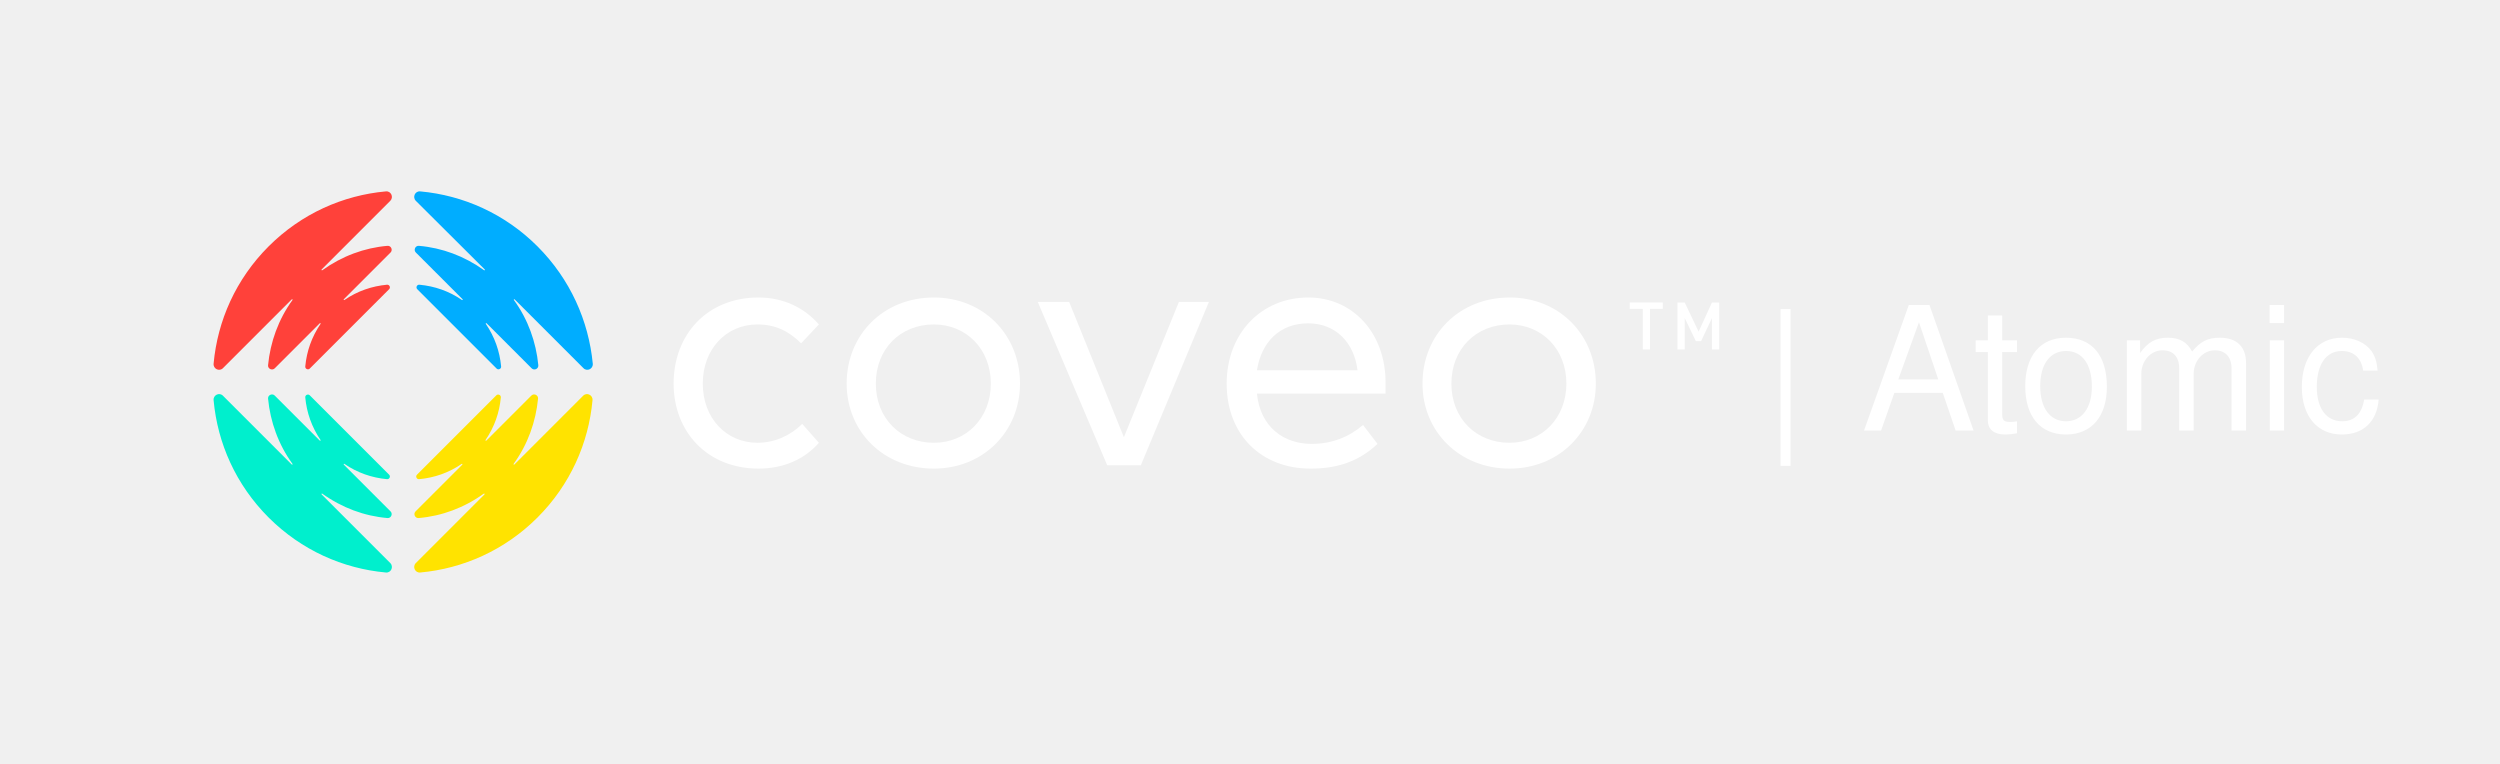
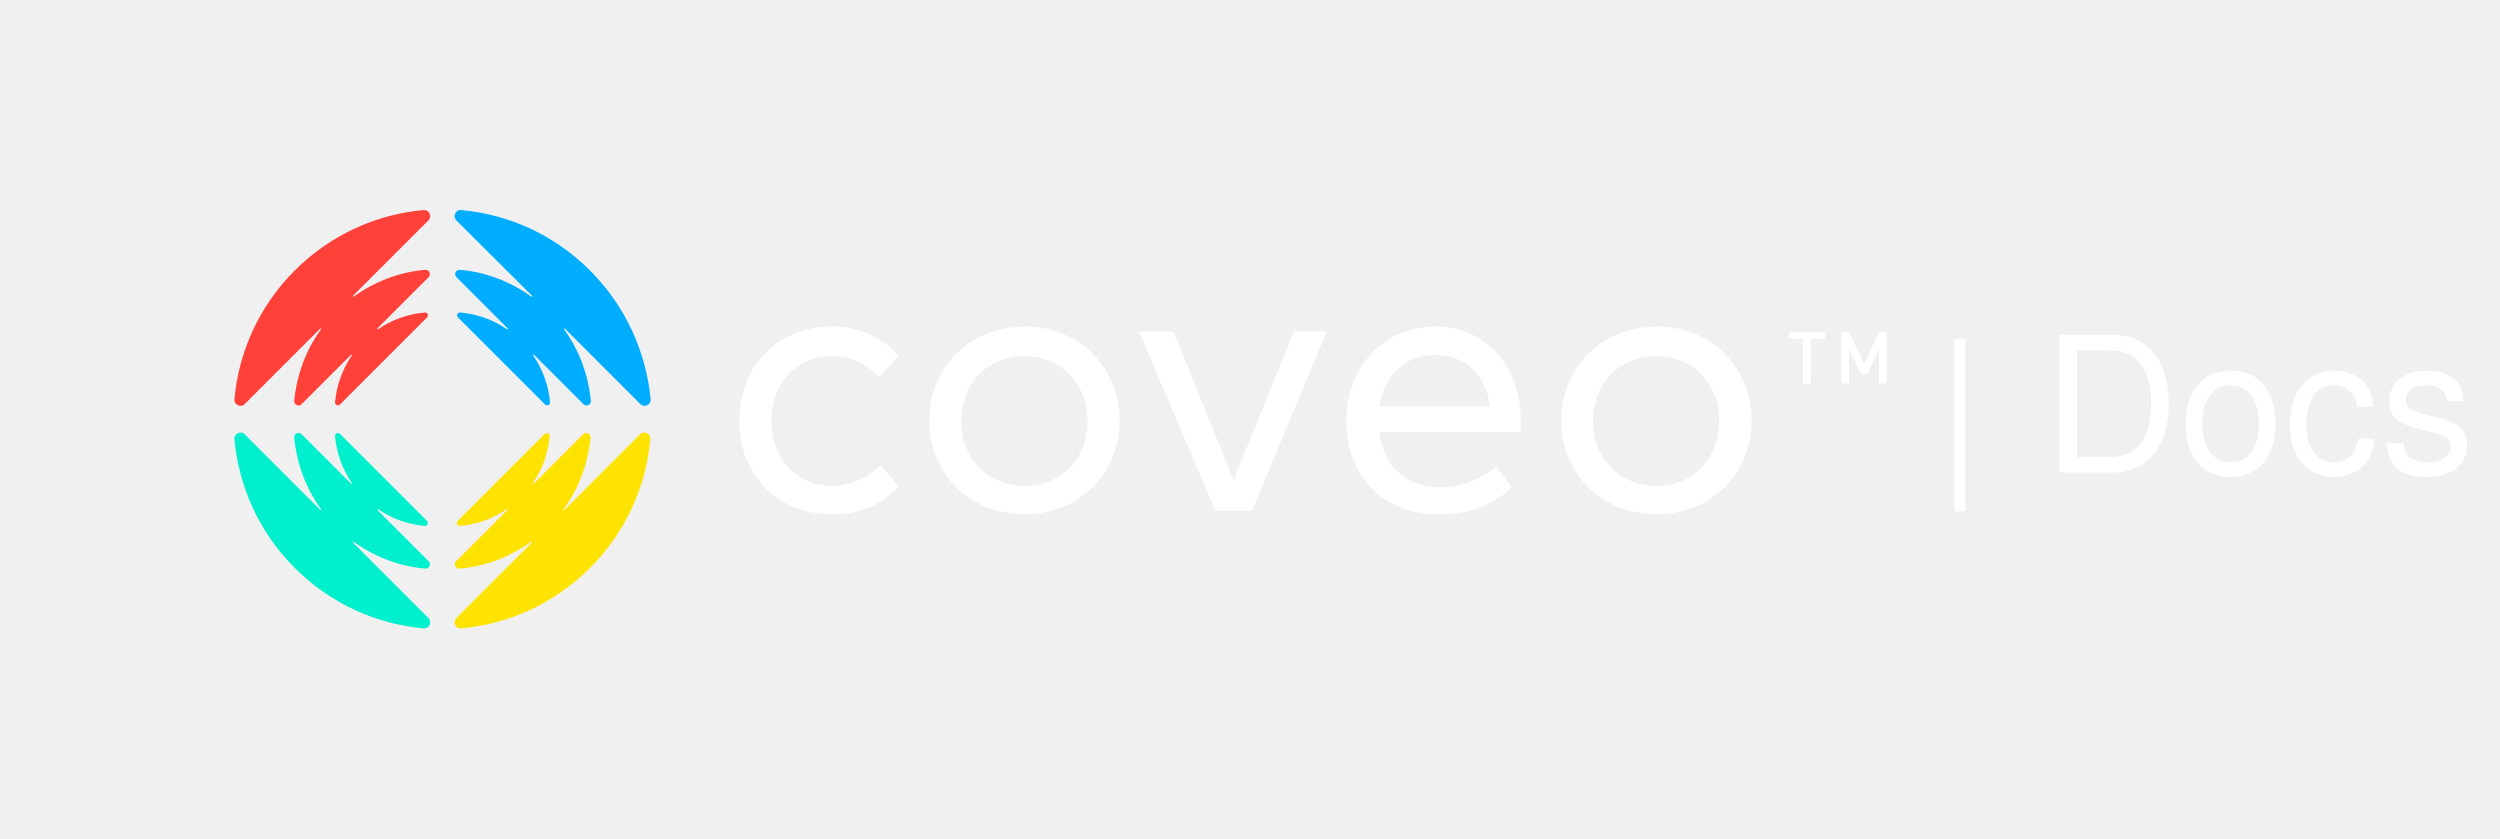
- <svg xmlns="http://www.w3.org/2000/svg" viewBox="0 0 900 275">
+ <svg xmlns="http://www.w3.org/2000/svg" viewBox="0 0 820 275">
  <g>
    <g>
      <path fill="#00ADFF" d="M193.5,88.7c-11.8-11.8-26.8-18.4-42.2-19.8c-1.9-0.2-2.9,2.1-1.6,3.4L174.5,97c0.2,0.2-0.1,0.4-0.2,0.3         c-7.1-5.1-15.2-8.1-23.5-8.8c-1.3-0.1-2,1.5-1.1,2.4l16.8,16.8c0.2,0.2,0,0.4-0.2,0.3c-4.6-3.2-9.9-5-15.3-5.5         c-0.9-0.1-1.4,1-0.8,1.6l28.6,28.6c0.6,0.6,1.7,0.1,1.6-0.8c-0.5-5.4-2.3-10.6-5.5-15.3c-0.1-0.2,0.1-0.4,0.3-0.2l16.2,16.2         c0.9,0.9,2.5,0.2,2.4-1.1c-0.8-8.3-3.7-16.5-8.8-23.5c-0.1-0.2,0.1-0.4,0.3-0.2l24.7,24.7c1.3,1.4,3.6,0.3,3.4-1.6         C211.9,115.5,205.3,100.5,193.5,88.7" />
      <path fill="#FF413A" d="M96.7,88.7c11.8-11.8,26.8-18.4,42.2-19.8c1.9-0.2,2.9,2.1,1.6,3.4L115.8,97c-0.2,0.2,0.1,0.4,0.2,0.3         c7.1-5.1,15.2-8.1,23.5-8.8c1.3-0.1,2,1.5,1.1,2.4l-16.8,16.8c-0.2,0.2,0,0.4,0.2,0.3c4.6-3.2,9.9-5,15.3-5.5         c0.9-0.1,1.4,1,0.8,1.6l-28.6,28.6c-0.6,0.6-1.7,0.1-1.6-0.8c0.5-5.4,2.3-10.6,5.5-15.3c0.1-0.2-0.1-0.4-0.3-0.2l-16.2,16.2         c-0.9,0.9-2.5,0.2-2.4-1.1c0.8-8.3,3.7-16.5,8.8-23.5c0.1-0.2-0.1-0.4-0.3-0.2l-24.7,24.7c-1.3,1.4-3.6,0.3-3.4-1.6         C78.3,115.5,84.9,100.5,96.7,88.7" />
      <path fill="#00EFCD" d="M96.7,186.3c11.8,11.8,26.8,18.4,42.2,19.8c1.9,0.2,2.9-2.1,1.6-3.4L115.8,178c-0.2-0.2,0.1-0.4,0.2-0.3         c7.1,5.1,15.2,8.1,23.5,8.8c1.3,0.1,2-1.5,1.1-2.4l-16.8-16.8c-0.2-0.2,0-0.4,0.2-0.3c4.6,3.2,9.9,5,15.3,5.5         c0.9,0.1,1.4-1,0.8-1.6l-28.6-28.6c-0.6-0.6-1.7-0.1-1.6,0.8c0.5,5.4,2.3,10.6,5.5,15.3c0.1,0.2-0.1,0.4-0.3,0.2l-16.2-16.2         c-0.9-0.9-2.5-0.2-2.4,1.1c0.8,8.3,3.7,16.5,8.8,23.5c0.1,0.2-0.1,0.4-0.3,0.2l-24.7-24.7c-1.3-1.4-3.6-0.3-3.4,1.6         C78.3,159.5,84.9,174.5,96.7,186.3" />
      <path fill="#FFE300" d="M193.5,186.3c-11.8,11.8-26.8,18.4-42.2,19.8c-1.9,0.2-2.9-2.1-1.6-3.4l24.7-24.7c0.2-0.2-0.1-0.4-0.2-0.3         c-7.1,5.1-15.2,8.1-23.5,8.8c-1.3,0.1-2-1.5-1.1-2.4l16.8-16.8c0.2-0.2,0-0.4-0.2-0.3c-4.6,3.2-9.9,5-15.3,5.5         c-0.9,0.1-1.4-1-0.8-1.6l28.6-28.6c0.6-0.6,1.7-0.1,1.6,0.8c-0.5,5.4-2.3,10.6-5.5,15.3c-0.1,0.2,0.1,0.4,0.3,0.2l16.2-16.2         c0.9-0.9,2.5-0.2,2.4,1.1c-0.8,8.3-3.7,16.5-8.8,23.5c-0.1,0.2,0.1,0.4,0.3,0.2l24.7-24.7c1.3-1.4,3.6-0.3,3.4,1.6         C211.9,159.5,205.3,174.5,193.5,186.3" />
    </g>
    <g>
      <path fill="white" d="M294.8,116.8c-6.4,6.8-6.4,6.8-6.4,6.8c-4.4-4.4-9.3-6.8-15.7-6.8c-11.3,0-19.7,8.9-19.7,21.3         c0,12.5,8.5,21.3,19.7,21.3c6.4,0,12.1-2.8,16.1-6.8c6,6.8,6,6.8,6,6.8c-5.2,6-12.9,9.3-21.7,9.3c-18.5,0-30.6-13.3-30.6-30.6         c0-17.7,12.1-31,30.6-31C281.9,107.1,289.5,110.7,294.8,116.8L294.8,116.8z" />
      <path fill="white" d="M367.2,138.1c0,17.3-13.3,30.6-31,30.6c-18.1,0-31.4-13.3-31.4-30.6c0-17.7,13.3-31,31.4-31         C353.9,107.1,367.2,120.4,367.2,138.1L367.2,138.1z M315.3,138.1c0,12.5,8.9,21.3,20.9,21.3c11.7,0,20.5-8.9,20.5-21.3         c0-12.5-8.9-21.3-20.5-21.3C324.1,116.8,315.3,125.6,315.3,138.1L315.3,138.1z" />
      <polygon fill="white" points="410.7,167.5 398.6,167.5 373.6,108.7 384.9,108.7 404.6,157.4 424.4,108.7 435.2,108.7" />
      <path fill="white" d="M498.8,137.7c0,1.6,0,2.8,0,4c-46.3,0-46.3,0-46.3,0c1.2,12.1,9.7,18.1,19.7,18.1c7.2,0,13.3-2.4,18.5-6.8         c5.2,6.8,5.2,6.8,5.2,6.8c-7.2,6.8-15.3,8.9-24.1,8.9c-17.7,0-30.2-12.1-30.2-30.6c0-18.1,12.5-31,29.4-31         C487.1,107.1,498.8,120,498.8,137.7L498.8,137.7z M452.5,133.3c36.2,0,36.2,0,36.2,0c-1.2-10.1-8-16.9-17.7-16.9         C460.6,116.4,454.1,123.2,452.5,133.3L452.5,133.3z" />
      <path fill="white" d="M574.5,138.1c0,17.3-13.3,30.6-31,30.6c-18.1,0-31.4-13.3-31.4-30.6c0-17.7,13.3-31,31.4-31         C561.2,107.1,574.5,120.4,574.5,138.1L574.5,138.1z M522.5,138.1c0,12.5,8.9,21.3,20.9,21.3c11.7,0,20.5-8.9,20.5-21.3         c0-12.5-8.9-21.3-20.5-21.3C531.4,116.8,522.5,125.6,522.5,138.1L522.5,138.1z" />
    </g>
    <g>
      <polyline fill="white" points="598.6,108.9 586.7,108.9 586.7,111.2 591.4,111.2 591.4,125.8 594,125.8 594,111.2 598.6,111.2         598.6,108.9" />
      <polyline fill="white" points="618.9,108.9 616.3,108.9 611.5,119.4 606.5,108.9 603.9,108.9 603.9,125.8 606.5,125.8         606.5,114.5 610.5,122.8 612.4,122.8 616.3,114.5 616.3,125.8 618.9,125.8 618.9,108.9" />
    </g>
    <text fill="white" font-family="-apple-system, BlinkMacSystemFont, 'Segoe UI', Helvetica, Arial, sans-serif" font-size="60" font-weight="300" x="635" y="155">|</text>
-     <text fill="white" font-family="-apple-system, BlinkMacSystemFont, 'Segoe UI', Helvetica, Arial, sans-serif" font-size="62" font-weight="400" x="670" y="155">Atomic</text>
+     <text fill="white" font-family="-apple-system, BlinkMacSystemFont, 'Segoe UI', Helvetica, Arial, sans-serif" font-size="62" font-weight="400" x="670" y="155">Docs</text>
  </g>
</svg>
